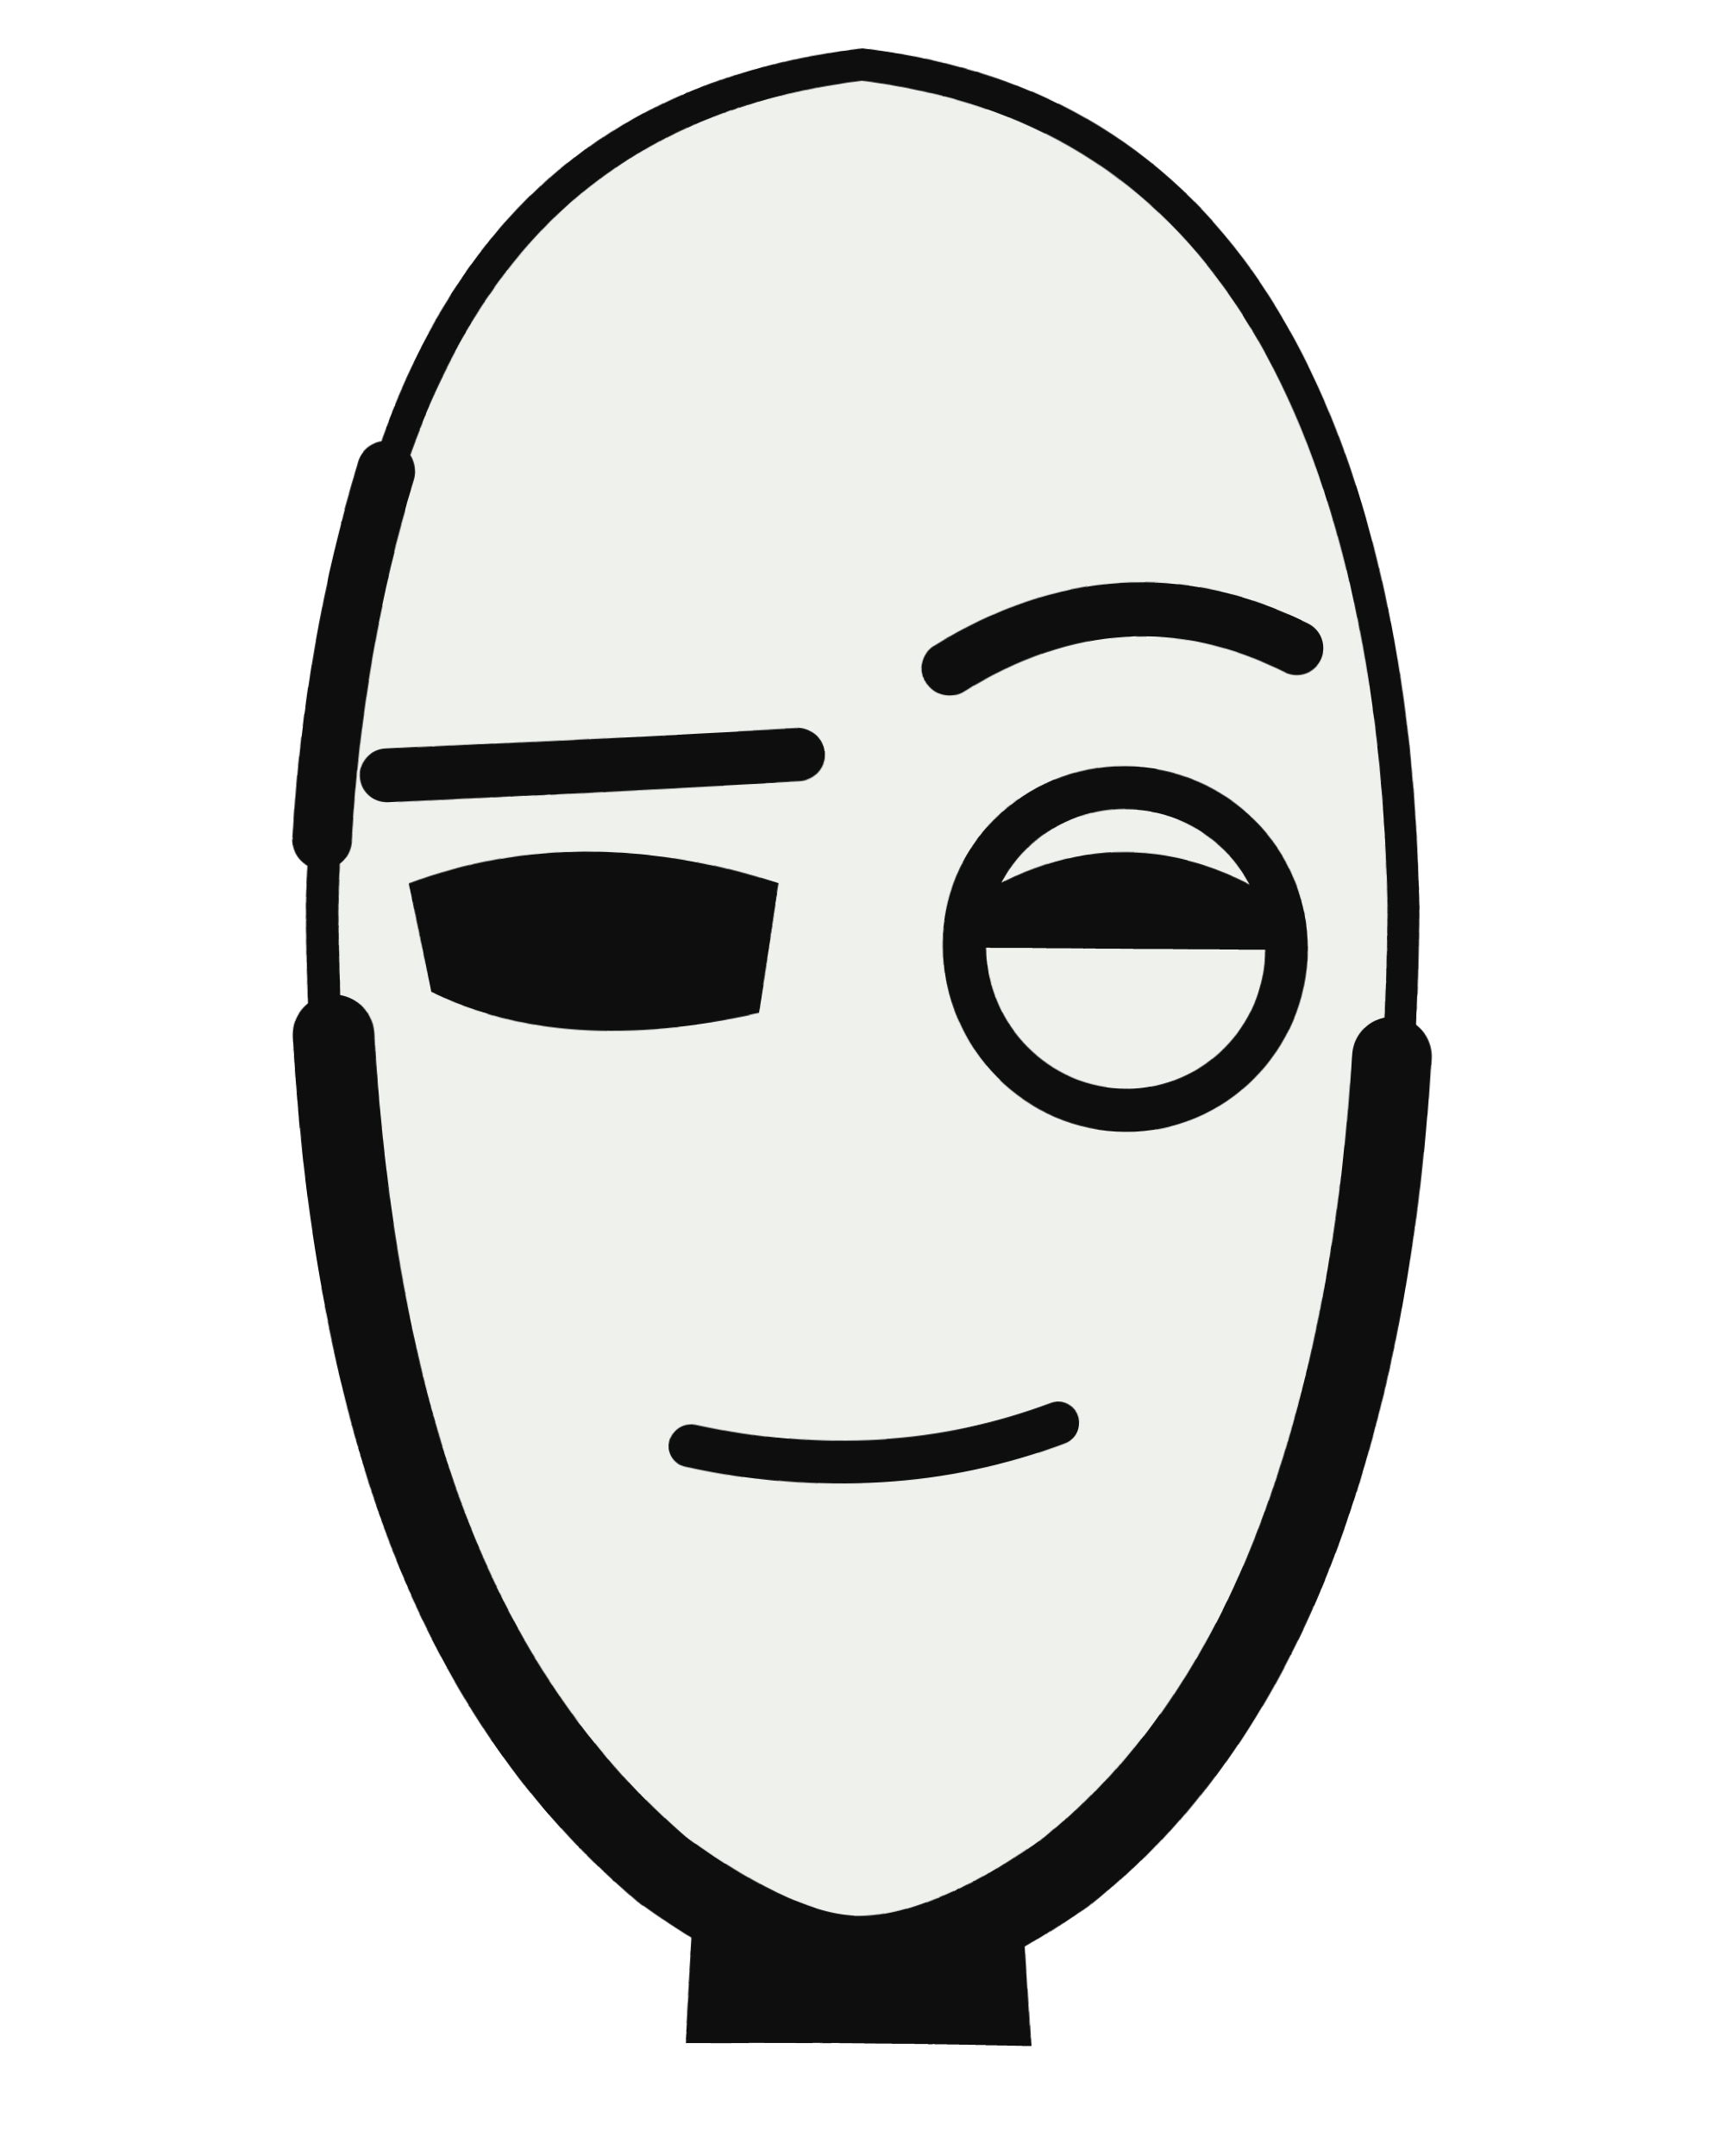
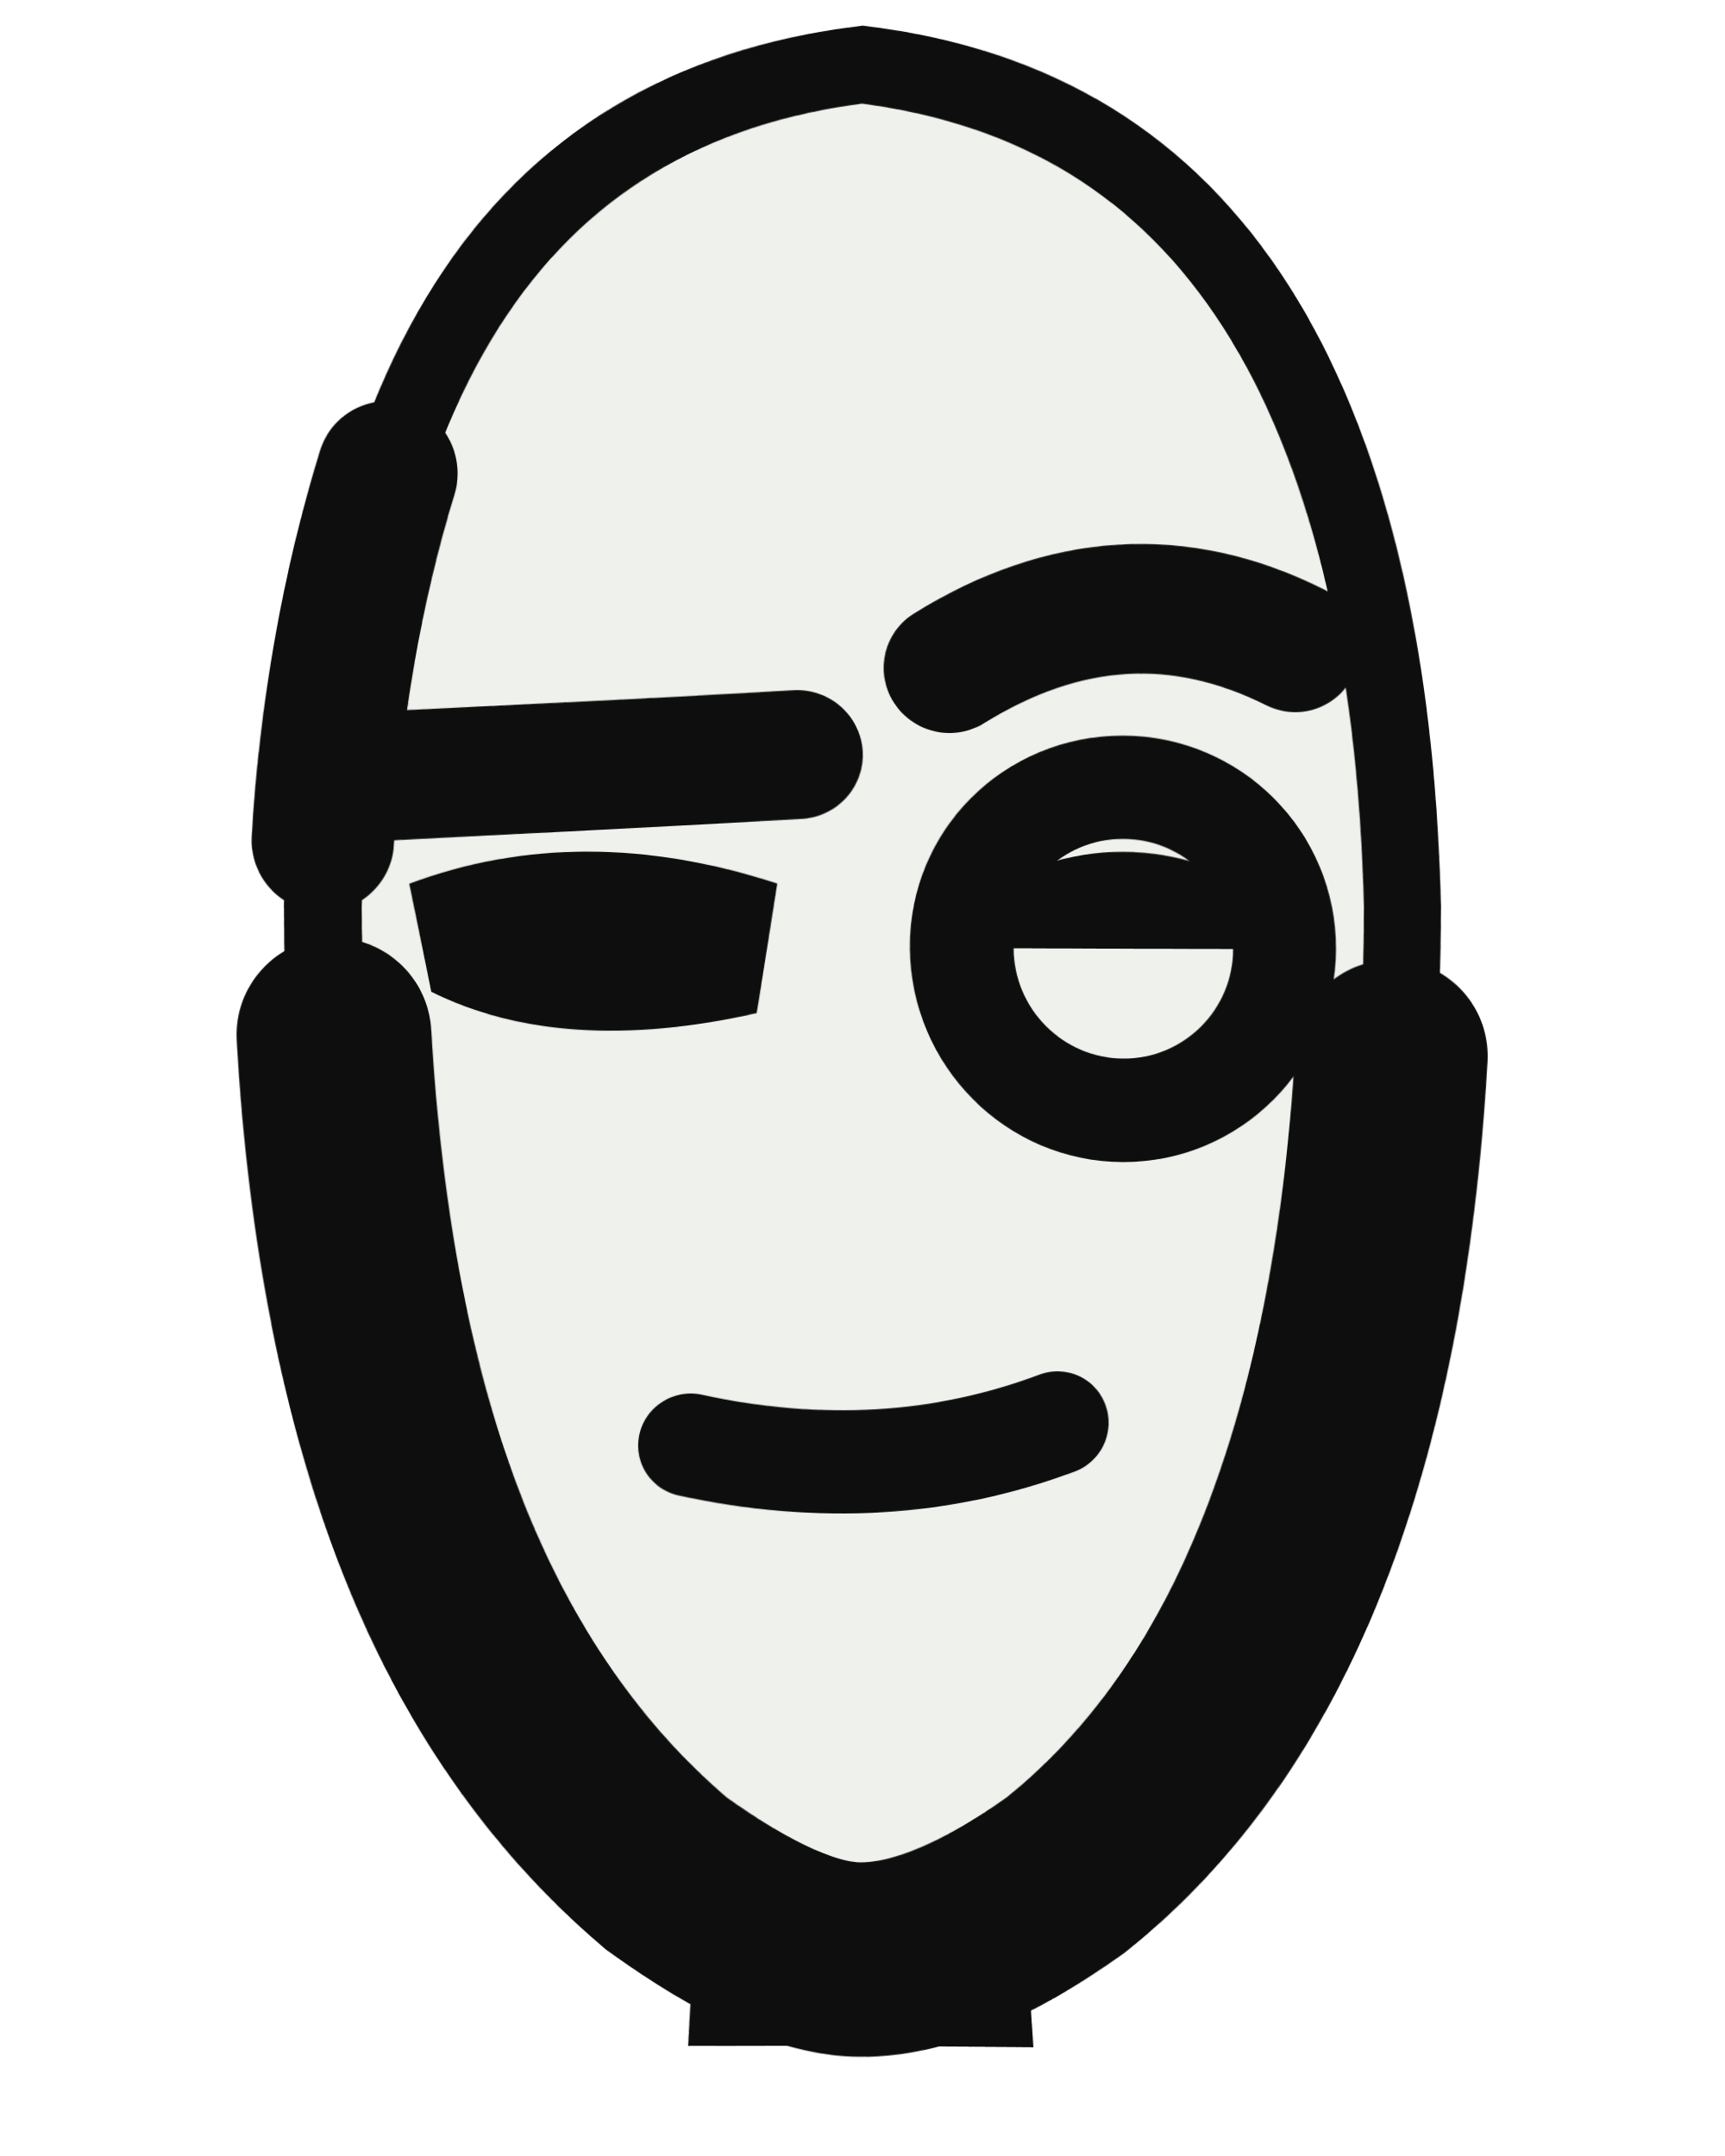
<svg xmlns="http://www.w3.org/2000/svg" viewBox="0 0 160 200" width="160" height="200">
  <defs>
    <filter id="ink" x="-20%" y="-20%" width="140%" height="140%">
      <feTurbulence type="fractalNoise" baseFrequency="0.014" numOctaves="1" seed="15" result="n" />
-       <feDisplacementMap in="SourceGraphic" in2="n" scale="2.4" xChannelSelector="R" yChannelSelector="G" />
+       <feDisplacementMap in="SourceGraphic" in2="n" scale="1.1" xChannelSelector="R" yChannelSelector="G" />
    </filter>
  </defs>
  <g filter="url(#ink)">
    <path d="M66 158 L64 190 L96 190 L94 158 Z" fill="#0e0e0e" />
-     <path d="M80 6 Q128 12 130 84 Q130 146 100 172 Q88 182 80 182 Q72 182 60 172 Q30 146 30 84 Q32 12 80 6 Z" fill="#eef1ec" stroke="#0e0e0e" stroke-width="3" />
-     <path d="M31 96 Q34 150 62 174 Q73 182 80 182 Q88 182 99 174 Q126 152 129 98" fill="none" stroke="#0e0e0e" stroke-width="7.5" stroke-linecap="round" />
-     <path d="M30 78 Q31 60 36 44" fill="none" stroke="#0e0e0e" stroke-width="5.5" stroke-linecap="round" />
+     <path d="M80 6 Q128 12 130 84 Q130 146 100 172 Q88 182 80 182 Q72 182 60 172 Q30 146 30 84 Q32 12 80 6 Z" fill="#eef1ec" stroke="#0e0e0e" stroke-width="7.2" />
+     <path d="M31 96 Q34 150 62 174 Q73 182 80 182 Q88 182 99 174 Q126 152 129 98" fill="none" stroke="#0e0e0e" stroke-width="18.0" stroke-linecap="round" />
+     <path d="M30 78 Q31 60 36 44" fill="none" stroke="#0e0e0e" stroke-width="13.2" stroke-linecap="round" />
    <path d="M38 82 Q54 76 72 82 L70 94 Q52 98 40 92 Z" fill="#0e0e0e" />
-     <path d="M36 72 L74 70" stroke="#0e0e0e" stroke-width="5" stroke-linecap="round" />
-     <circle cx="104" cy="88" r="15" fill="#eef1ec" stroke="#0e0e0e" stroke-width="4" />
+     <path d="M36 72 L74 70" stroke="#0e0e0e" stroke-width="12.0" stroke-linecap="round" />
+     <circle cx="104" cy="88" r="15" fill="#eef1ec" stroke="#0e0e0e" stroke-width="9.6" />
    <path d="M89 84 Q104 74 119 84 L119 88 L89 88 Z" fill="#0e0e0e" />
-     <path d="M88 62 Q104 52 120 60" fill="none" stroke="#0e0e0e" stroke-width="5" stroke-linecap="round" />
-     <path d="M64 134 Q82 138 98 132" fill="none" stroke="#0e0e0e" stroke-width="4" stroke-linecap="round" />
+     <path d="M88 62 Q104 52 120 60" fill="none" stroke="#0e0e0e" stroke-width="12.0" stroke-linecap="round" />
+     <path d="M64 134 Q82 138 98 132" fill="none" stroke="#0e0e0e" stroke-width="9.6" stroke-linecap="round" />
  </g>
</svg>
